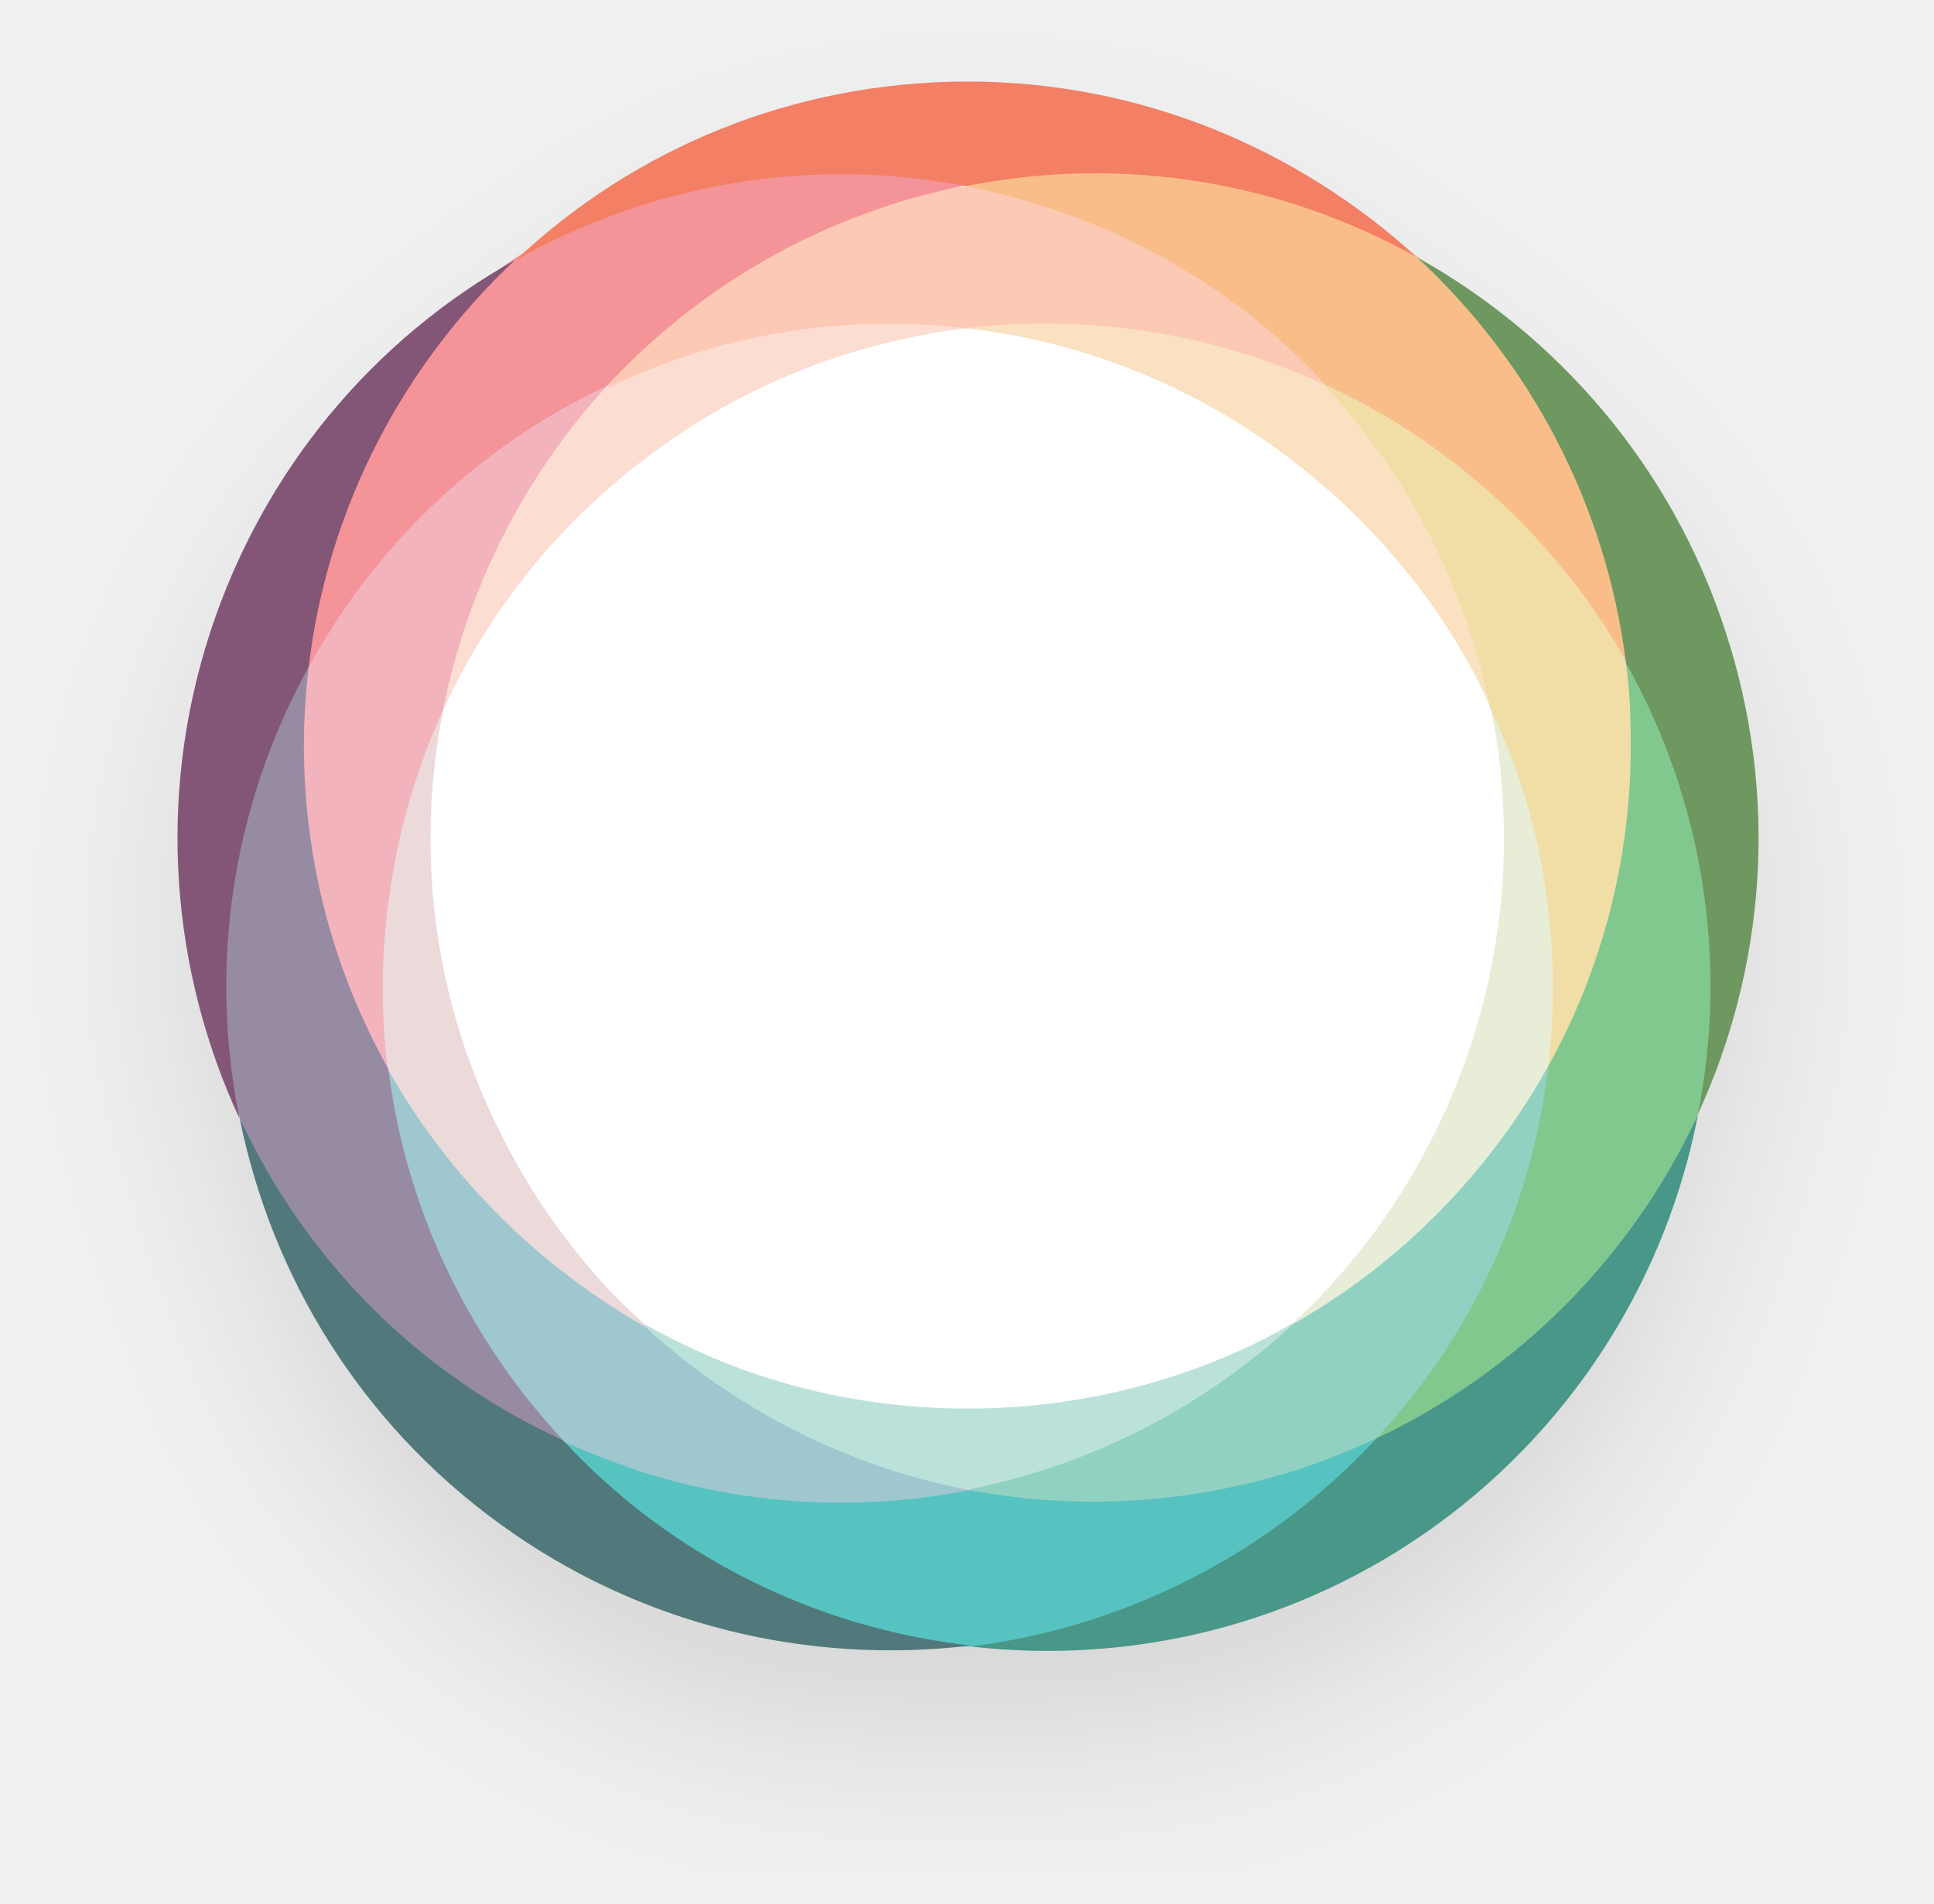
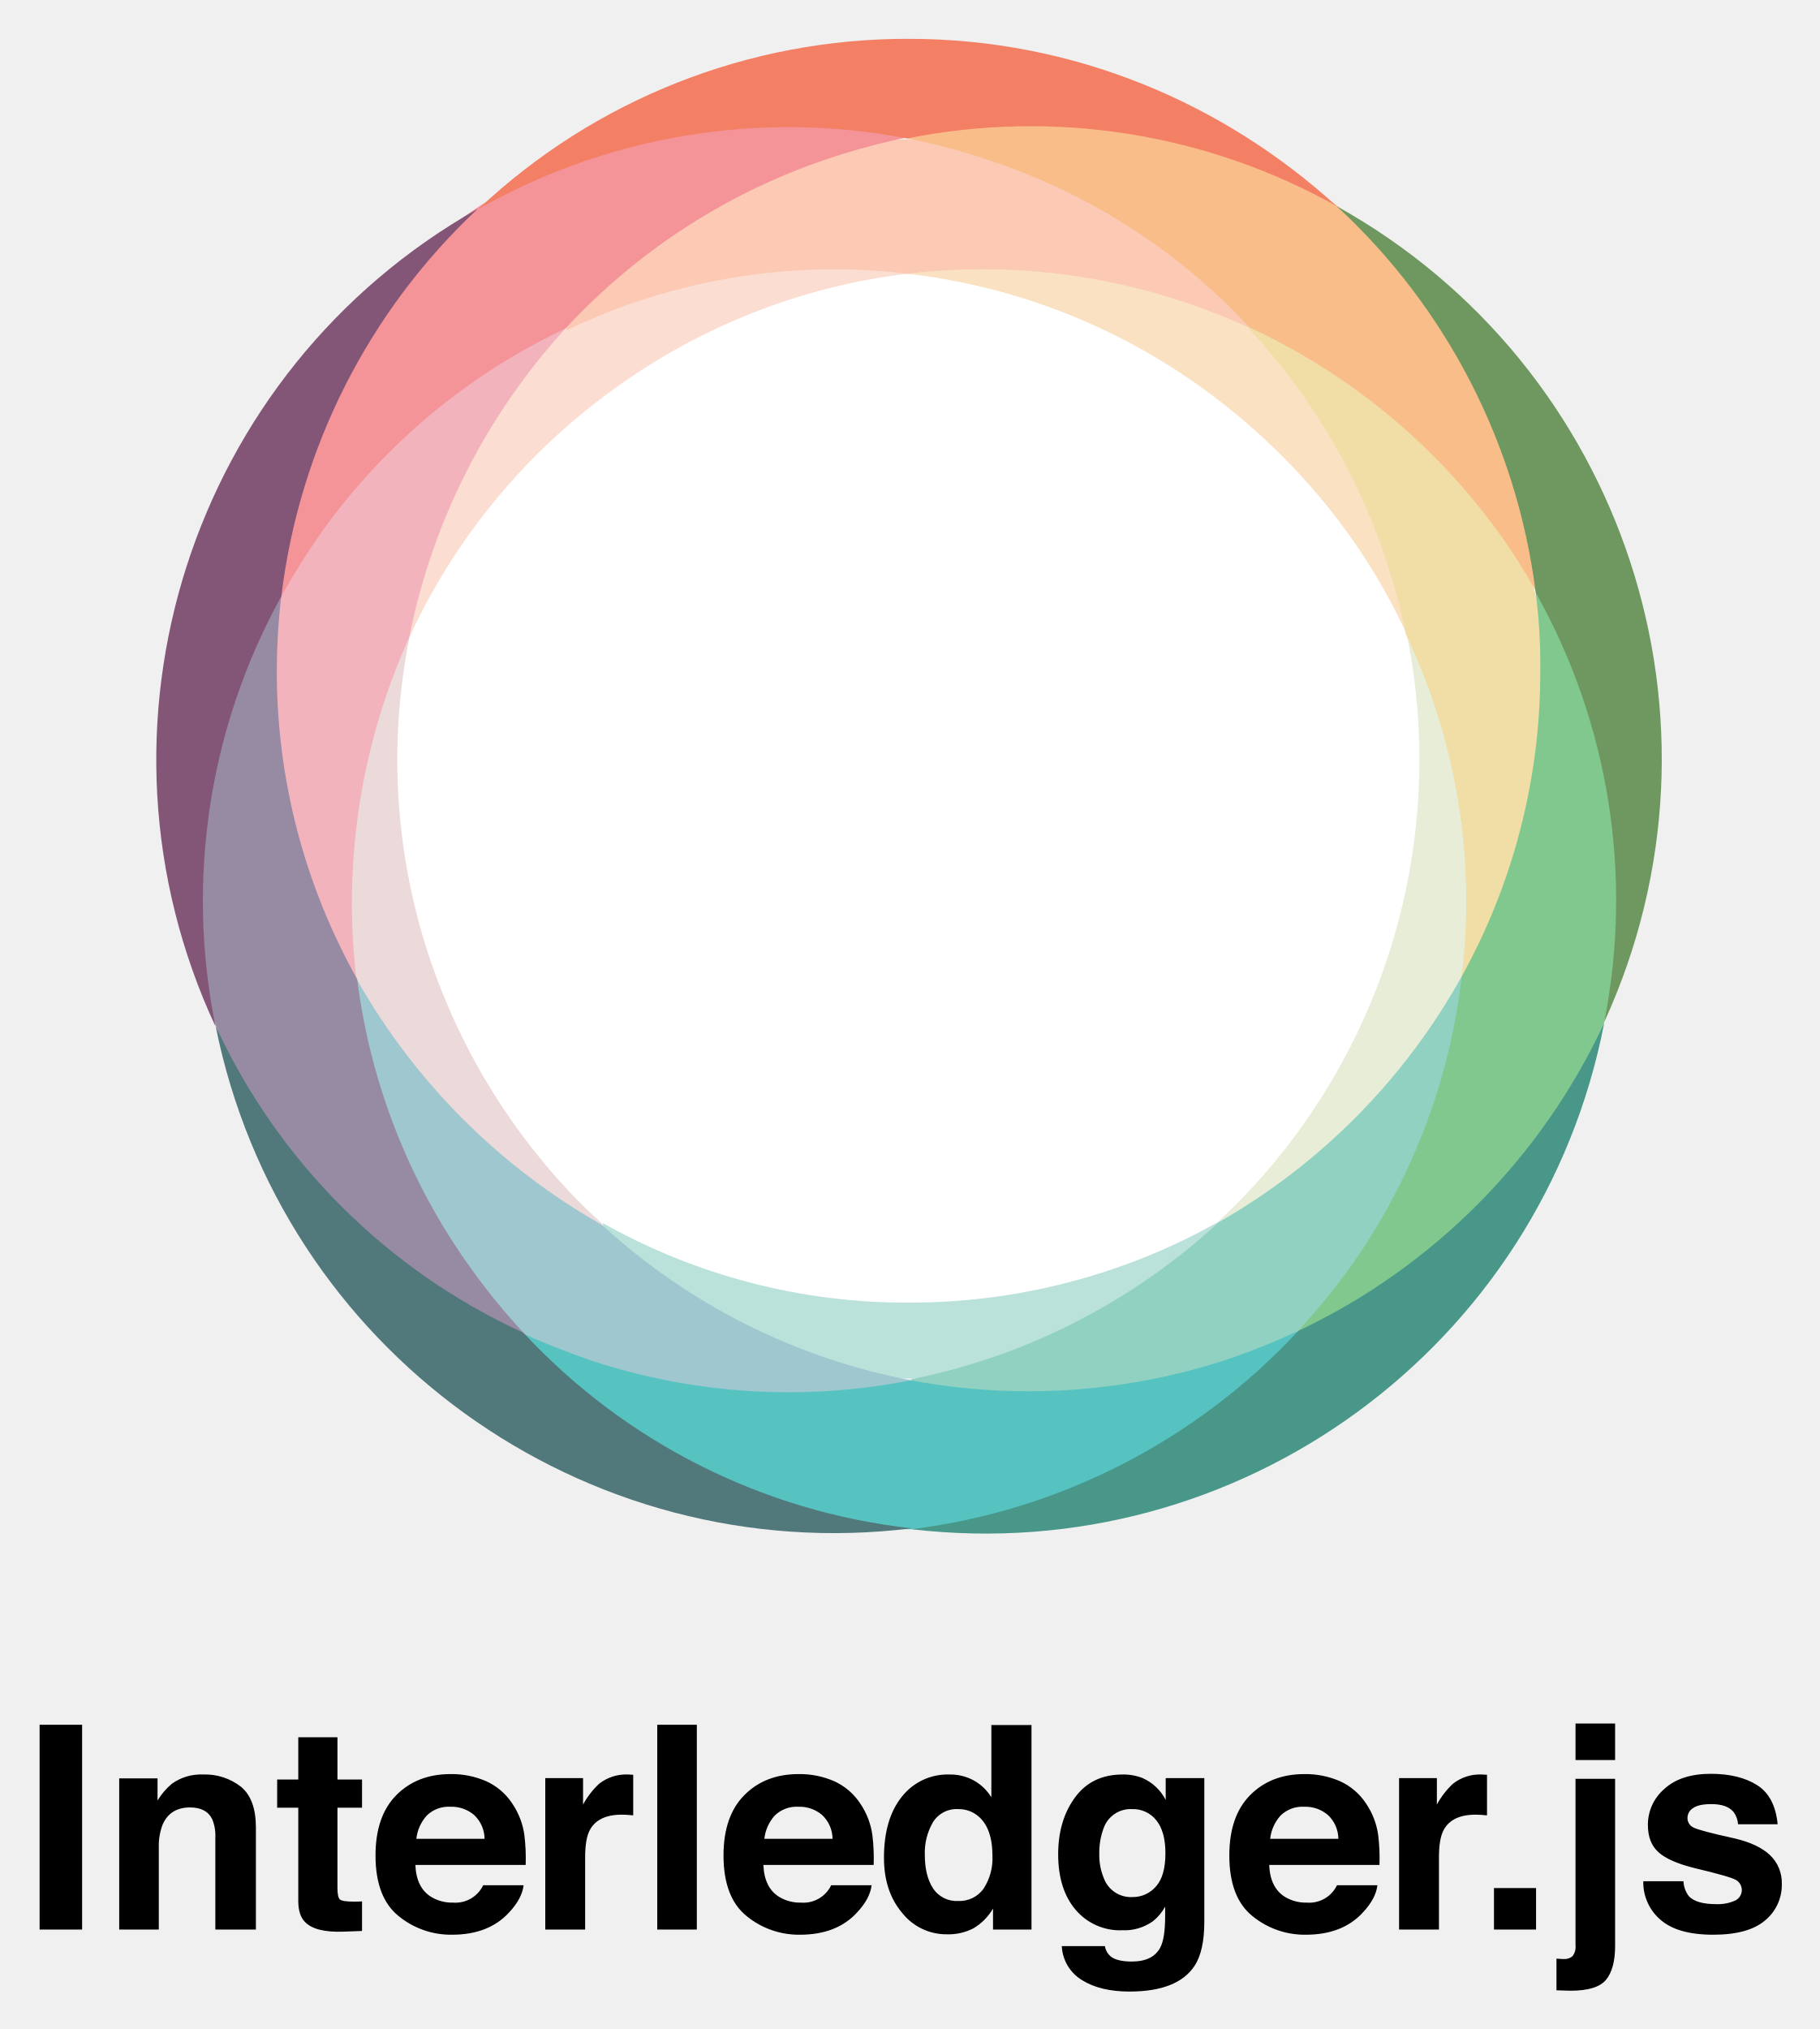
- <svg xmlns="http://www.w3.org/2000/svg" role="img" viewBox="-6.35 -6.35 512.20 504.20">
-   <style>svg {fill:none}</style>
-   <g clip-path="url(#clip0)" transform="translate(-.574 -6.607) scale(2.54098)">
-     <g filter="url(#filter0_d)">
-       <path fill="#fff" d="M153.1 109.9c3.8-11.7 2.3-24.9 0-36.2-4.8-10.3-10.8-21.2-20.6-28.3-10-7.3-22.7-9.8-34.1-11.1-11.3 1.4-23.5 3.3-33.4 10.4-10 7.3-16.3 19-21.1 29.4-2.2 11.2-3.8 24.2 0 35.8 3.8 11.7 12.6 20.6 21.1 28.3 9.9 5.5 21.2 10.9 33.4 10.9 12.3 0 24.1-5.4 34.1-11.1 8.3-7.7 16.9-16.5 20.6-28.1z" />
-       <path fill="#bbe2da" d="M98.6 146.9c-12.2 0-23.6-3.1-33.5-8.7.4 7.8 15.5 17 33.8 17 18.3 0 32.6-11.3 33.7-17.2-10.1 5.7-21.7 8.9-34 8.9z" />
-       <path fill="#ecd9d9" d="M65 138.3c-8.5-7.8-15.1-17.8-19-29.5-3.8-11.6-4.3-23.4-2.1-34.6-6.7 1.6-10.2 24.2-5.7 37.4 4.5 13.2 20.2 29.5 26.8 26.7z" />
-       <path fill="#fcddd1" d="M66.2 47c9.8-7.2 21-11.3 32.2-12.7-5.5-4.8-27.7-1.3-37.4 6.1-9.7 7.4-21 26.8-17.1 33.7C48.7 63.7 56.2 54.2 66.2 47z" />
-       <path fill="#f9e1c1" d="M98.4 34.3c11.4 1.3 22.7 5.5 32.7 12.8 9.8 7.2 17.3 16.4 22 26.7 4.1-7-5.1-25.6-17.3-33.6-12.2-8-34.3-10.2-37.4-5.9z" />
-       <path fill="#e7edd7" d="M153.1 73.8c2.3 11.3 1.8 23.3-2 35-3.8 11.6-10.3 21.5-18.6 29.2 9.5.9 22.6-11.7 26.6-26.9s-.1-36.5-6-37.3z" />
-       <path fill="#9ec7d0" d="M38.2 111.6c-4 5.1 1.1 26.5 18.2 38.7 17.1 12.2 38.7 9.5 42.4 5.1-12.6-2.4-24.3-8.3-33.8-17-11.2-6.4-20.5-15.6-26.8-26.8z" />
-       <path fill="#90d1c2" d="M159.1 111.2c-6.2 11.2-15.5 20.6-26.6 26.9-9.4 8.7-21.1 14.7-33.7 17.2 4.5 5.5 29.1 2.7 42.4-5.3 13.3-8.1 20.5-31.9 17.9-38.8z" />
-       <path fill="#f2b3bc" d="M43.9 74.1c2.5-12.6 8.4-24.3 17.1-33.8C52 37 35.1 52 29.8 69.5c-5.3 17.5-1 37.7 8.3 41.9-1.5-12.6.5-25.6 5.8-37.3z" />
-       <path fill="#fbc9b4" d="M98.4 34.3c12.8-1.5 25.7.5 37.4 5.9 3.8-7.2-20.5-20.6-37.4-20.6s-37 11.7-37.3 20.9c11.6-5.6 24.6-7.7 37.3-6.2z" />
-       <path fill="#f1dda6" d="M159.1 111.2c8.1-1.6 14.1-21.6 8-42s-24.8-31.1-31.4-29c8.8 9.4 14.8 21.1 17.3 33.6 5.6 11.6 7.6 24.6 6.1 37.4z" />
-       <path fill="#978ba4" d="M56.4 150.2c-1.9-2.1-3.8-4.3-5.5-6.7-7.1-9.8-11.3-20.8-12.7-32-5.6-10-8.8-21.5-8.8-33.8 0-2.8.2-5.5.5-8.2-6.5 1.8-14.3 27.8-7.2 47 7.1 19.2 27.6 34.8 33.7 33.7z" />
-       <path fill="#56c3c1" d="M141.2 150c-2.6 1.2-5.3 2.3-8 3.2-11.5 3.7-23.3 4.3-34.4 2.2-11.2 2.2-23.2 1.7-34.8-2.1-2.6-.9-5.2-1.9-7.6-3 3 9.4 18.5 21.4 42.5 21.4s37.9-11.9 42.3-21.7z" />
-       <path fill="#81c88e" d="M167.2 69.2c.4 2.8.5 5.7.5 8.6 0 12.1-3.1 23.5-8.6 33.4-1.3 11.4-5.5 22.6-12.7 32.5-1.6 2.2-3.4 4.3-5.2 6.3 11.1.7 27.5-11.5 33.5-33.8 6-22.3-1.5-44.3-7.5-47z" />
-       <path fill="#f49398" d="M29.9 69.6c1.4-2.5 2.9-4.9 4.6-7.3 7.1-9.8 16.3-17.2 26.5-22 7.8-8.4 17.7-15 29.4-18.8 2.6-.9 5.3-1.5 7.9-2.1-9.4-4.7-32.3-1.9-47 7.7-14.7 9.6-24.1 33.5-21.4 42.5z" />
-       <path fill="#f9bd89" d="M98.4 19.5c2.8.5 5.6 1.3 8.4 2.2 11.5 3.7 21.4 10.2 29.1 18.5 10.4 4.8 19.7 12.2 27 22.1 1.6 2.2 3.1 4.5 4.4 6.9 4.2-8.1-8.6-32.3-21.8-42.3-13.2-10-37.3-11.8-47.1-7.4z" />
-       <path fill="#835677" d="M29.9 69.6c2-16.7 9.9-31.5 21.5-42.4-14.6 8.2-26.2 21.7-31.8 38.9-5.6 17.3-4 35.3 3.1 50.6-3.2-15.7-.9-32.4 7.2-47.1z" />
-       <path fill="#51797c" d="M56.4 150.2c-15.3-7-27-19.1-33.7-33.6 3.3 16.4 12.5 31.7 27.1 42.3 14.7 10.7 32.3 14.7 49.1 12.7-15.9-1.8-31.1-9.1-42.5-21.4z" />
-       <path fill="#489789" d="M141.2 150c-11.4 12.3-26.5 19.7-42.3 21.7 16.6 1.9 34-2.1 48.6-12.7 14.7-10.7 24-26.2 27.2-42.7a69.85 69.85 0 0 1-33.5 33.7z" />
-       <path fill="#6e985f" d="M167.2 69.2a68.75 68.75 0 0 1 7.5 47c7-15.2 8.5-33 2.9-50.2-5.6-17.3-17.5-30.9-32.2-39.1 11.7 10.8 19.7 25.6 21.8 42.3z" />
-       <path fill="#f37f64" d="M98.4 19.5c16.5-3.3 33-.4 47 7.4C133 15.6 116.6 8.6 98.6 8.6c-18.2 0-34.8 7-47.1 18.6 13.8-7.8 30.4-10.9 46.9-7.7z" />
-     </g>
-   </g>
-   <defs id="defs66">
-     <filter id="filter0_d" width="196.792" height="195.556" x=".226" y="2.6" color-interpolation-filters="sRGB" filterUnits="userSpaceOnUse">
-       <feFlood id="feFlood48" flood-opacity="0" result="BackgroundImageFix" />
-       <feColorMatrix id="feColorMatrix50" in="SourceAlpha" type="matrix" values="0 0 0 0 0 0 0 0 0 0 0 0 0 0 0 0 0 0 127 0" />
-       <feOffset id="feOffset52" dy="10" />
-       <feGaussianBlur id="feGaussianBlur54" stdDeviation="8" />
-       <feColorMatrix id="feColorMatrix56" type="matrix" values="0 0 0 0 0 0 0 0 0 0 0 0 0 0 0 0 0 0 0.1 0" />
-       <feBlend id="feBlend58" in2="BackgroundImageFix" mode="normal" result="effect1_dropShadow" />
-       <feBlend id="feBlend60" in="SourceGraphic" in2="effect1_dropShadow" mode="normal" result="shape" />
-     </filter>
-     <clipPath id="clip0">
-       <path id="rect63" fill="#fff" d="M0 0h197v195H0z" />
+ <svg xmlns="http://www.w3.org/2000/svg" role="img" viewBox="-2.85 -4.85 506.20 564.20">
+   <defs>
+     <clipPath id="a">
+       <path fill="none" d="M-.574-15.903H500v495.492H-.574z" />
    </clipPath>
  </defs>
+   <g clip-path="url(#a)">
+     <path fill="#fff" d="M388.45 263.35c9.657-29.729 5.845-63.27 0-91.983-12.196-26.172-27.442-53.869-52.343-71.91-25.41-18.549-57.68-24.901-86.648-28.204-28.713 3.557-59.713 8.385-84.869 26.426-25.41 18.549-41.418 48.278-53.615 74.705-5.59 28.459-9.655 61.491 0 90.967 9.656 29.73 32.017 52.344 53.615 71.91 25.156 13.975 53.87 27.696 84.87 27.696 31.253 0 61.237-13.72 86.647-28.205 21.09-19.565 42.942-41.926 52.344-71.401z" />
+     <path fill="#bbe2da" d="M249.967 357.367a171.962 171.962 0 0 1-85.123-22.106c1.017 19.82 39.386 43.196 85.886 43.196s82.836-28.713 85.63-43.705a175.178 175.178 0 0 1-86.393 22.615z" />
+     <path fill="#ecd9d9" d="M164.59 335.515a177.22 177.22 0 0 1-48.278-74.96 173.42 173.42 0 0 1-5.337-87.917c-17.024 4.065-25.918 61.492-14.483 95.033s51.328 74.959 68.098 67.844z" />
+     <path fill="#fcddd1" d="M167.64 103.523a174.497 174.497 0 0 1 81.82-32.27c-13.976-12.197-70.386-3.304-95.034 15.5s-53.36 68.098-43.45 85.63a175.305 175.305 0 0 1 56.663-68.86z" />
+     <path fill="#f9e1c1" d="M249.46 71.252a174.138 174.138 0 0 1 83.09 32.525c24.9 18.295 43.958 41.672 55.9 67.844 10.419-17.787-12.958-65.049-43.958-85.377s-87.156-25.918-95.033-14.992z" />
+     <path fill="#e7edd7" d="M388.45 171.621a175.444 175.444 0 0 1-52.343 163.131c24.139 2.287 57.426-29.729 67.59-68.352s-.254-92.746-15.246-94.779z" />
+     <path fill="#9ec7d0" d="M96.492 267.67c-10.164 12.96 2.795 67.337 46.246 98.337s98.336 24.139 107.737 12.959a176.027 176.027 0 0 1-85.885-43.197 180.655 180.655 0 0 1-68.098-68.099z" />
+     <path fill="#90d1c2" d="M403.697 266.654a178.232 178.232 0 0 1-67.59 68.353 177.108 177.108 0 0 1-85.632 43.704c11.435 13.976 73.943 6.861 107.738-13.467 33.795-20.582 52.09-81.057 45.484-98.59z" />
+     <path fill="#f2b3bc" d="M110.975 172.384a178.628 178.628 0 0 1 43.451-85.886c-22.869-8.385-65.811 29.73-79.278 74.197s-2.541 95.795 21.09 106.467a179.263 179.263 0 0 1 14.737-94.778z" />
+     <path fill="#fbc9b4" d="M249.46 71.252a177.11 177.11 0 0 1 95.032 14.992c9.656-18.295-52.09-52.344-95.033-52.344s-94.016 29.73-94.779 53.107a171.982 171.982 0 0 1 94.78-15.755z" />
+     <path fill="#f1dda6" d="M403.697 266.654c20.582-4.065 35.828-54.885 20.328-106.721s-63.017-79.025-79.787-73.689a175.662 175.662 0 0 1 43.959 85.377 172.342 172.342 0 0 1 15.5 95.033z" />
+     <path fill="#978ba4" d="M142.738 365.752a184.663 184.663 0 0 1-13.976-17.024 175.382 175.382 0 0 1-32.27-81.312 175.046 175.046 0 0 1-22.36-85.885 187.23 187.23 0 0 1 1.27-20.836c-16.517 4.574-36.336 70.64-18.295 119.426s70.13 88.427 85.63 85.631z" />
+     <path fill="#56c3c1" d="M358.213 365.244a199.34 199.34 0 0 1-20.328 8.131 177.34 177.34 0 0 1-87.41 5.59 175.383 175.383 0 0 1-88.426-5.336c-6.606-2.286-13.213-4.827-19.311-7.623 7.623 23.886 47.008 54.377 107.992 54.377s96.303-30.237 107.483-55.139z" />
+     <path fill="#81c88e" d="M424.279 159.933a155.337 155.337 0 0 1 1.27 21.852 174.25 174.25 0 0 1-21.852 84.87 173.536 173.536 0 0 1-32.27 82.581 200.878 200.878 0 0 1-13.214 16.008c28.205 1.779 69.877-29.221 85.123-85.885s-3.811-112.566-19.057-119.426z" />
+     <path fill="#f49398" d="M75.402 160.95A205.455 205.455 0 0 1 87.09 142.4a175.148 175.148 0 0 1 67.336-55.902 175.386 175.386 0 0 1 74.705-47.77 195.331 195.331 0 0 1 20.074-5.336c-23.885-11.943-82.074-4.828-119.426 19.565S68.54 138.08 75.402 160.95z" />
+     <path fill="#f9bd89" d="M249.46 33.646a165.214 165.214 0 0 1 21.343 5.59 172.883 172.883 0 0 1 73.943 47.008 177.234 177.234 0 0 1 68.607 56.156 157.518 157.518 0 0 1 11.18 17.533c10.672-20.582-21.853-82.074-55.394-107.484s-94.778-29.983-119.68-18.803z" />
+     <path fill="#835677" d="M75.402 160.95a176.44 176.44 0 0 1 54.63-107.738A175.846 175.846 0 0 0 57.108 280.63a175.22 175.22 0 0 1 18.295-119.68z" />
+     <path fill="#51797c" d="M142.738 365.752a173.905 173.905 0 0 1-85.631-85.377A175.554 175.554 0 0 0 250.73 420.13a173.609 173.609 0 0 1-107.992-54.377z" />
+     <path fill="#489789" d="M358.213 365.244a176.64 176.64 0 0 1-107.483 55.14 175.369 175.369 0 0 0 192.606-140.77 177.487 177.487 0 0 1-85.123 85.63z" />
+     <path fill="#6e985f" d="M424.279 159.933a174.69 174.69 0 0 1 19.057 119.426 175.812 175.812 0 0 0-74.45-226.91 176.026 176.026 0 0 1 55.393 107.484z" />
+     <path fill="#f37f64" d="M249.46 33.646a174.265 174.265 0 0 1 119.425 18.803c-31.508-28.713-73.18-46.5-118.918-46.5a173.763 173.763 0 0 0-119.68 47.263 174.784 174.784 0 0 1 119.172-19.566z" />
+   </g>
+   <path d="M19.988 531.703H8.165V474.75h11.823zm44.201-39.701q4.136 3.42 4.136 11.34v28.361H57.043v-25.617a11.766 11.766 0 0 0-.882-5.1q-1.612-3.245-6.137-3.246-5.562 0-7.633 4.752a16.427 16.427 0 0 0-1.074 6.414v22.797H30.305v-42.038H40.97v6.143a18.669 18.669 0 0 1 4.002-4.675 13.863 13.863 0 0 1 8.58-2.55 16.145 16.145 0 0 1 10.638 3.419zm10.048 5.815v-7.843h5.873v-11.746h10.896v11.746h6.839v7.843h-6.84v22.256q0 2.589.658 3.226.656.638 4.018.638.502 0 1.063-.019.56-.019 1.1-.059v8.23l-5.216.193q-7.804.271-10.664-2.704-1.854-1.892-1.854-5.835v-25.926zm58.123-7.377a17.132 17.132 0 0 1 7.278 6.23 20.69 20.69 0 0 1 3.355 8.708 53.778 53.778 0 0 1 .363 8.358h-30.674q.256 6.337 4.404 8.887a11.181 11.181 0 0 0 6.072 1.584 8.552 8.552 0 0 0 8.38-4.83h11.243q-.444 3.748-4.082 7.612-5.66 6.144-15.845 6.144a22.96 22.96 0 0 1-14.834-5.182q-6.427-5.182-6.427-16.861 0-10.944 5.802-16.783 5.801-5.84 15.06-5.84a23.98 23.98 0 0 1 9.905 1.973zm-16.474 9.513a11.44 11.44 0 0 0-2.933 6.52h18.97a9.188 9.188 0 0 0-2.932-6.656 9.651 9.651 0 0 0-6.532-2.27 8.735 8.735 0 0 0-6.573 2.406zm56.434-11.351q.212.02.947.058v11.282q-1.043-.115-1.855-.154-.811-.038-1.314-.039-6.646 0-8.925 4.328-1.275 2.433-1.275 7.495v20.131h-11.09v-42.116h10.51v7.342a23.282 23.282 0 0 1 4.444-5.757 12.097 12.097 0 0 1 8.036-2.589c.206 0 .38.006.522.019zm18.643 43.101h-11.012V474.75h11.012zm38.186-41.263a17.132 17.132 0 0 1 7.278 6.23 20.69 20.69 0 0 1 3.355 8.708 53.778 53.778 0 0 1 .363 8.358h-30.674q.257 6.337 4.404 8.887a11.181 11.181 0 0 0 6.072 1.584 8.552 8.552 0 0 0 8.38-4.83h11.243q-.444 3.748-4.082 7.612-5.66 6.144-15.845 6.144a22.96 22.96 0 0 1-14.834-5.182q-6.427-5.182-6.427-16.861 0-10.944 5.802-16.783 5.801-5.84 15.06-5.84a23.98 23.98 0 0 1 9.905 1.973zm-16.474 9.513a11.44 11.44 0 0 0-2.933 6.52h18.97a9.188 9.188 0 0 0-2.932-6.656 9.651 9.651 0 0 0-6.531-2.27 8.735 8.735 0 0 0-6.574 2.406zm55.372-9.689a13.387 13.387 0 0 1 4.83 4.655v-20.092h11.166v56.876H273.34v-5.834a15.518 15.518 0 0 1-5.371 5.447 15.07 15.07 0 0 1-7.496 1.7 15.645 15.645 0 0 1-12.421-5.97q-5.043-5.968-5.043-15.318 0-10.782 4.966-16.963a16.15 16.15 0 0 1 13.271-6.182 13.58 13.58 0 0 1 6.8 1.68zm2.705 30.003a15.362 15.362 0 0 0 2.434-9.003q0-7.727-3.903-11.051a8.406 8.406 0 0 0-5.564-2.009 7.735 7.735 0 0 0-7.09 3.65 16.911 16.911 0 0 0-2.26 9.062q0 5.834 2.299 9.331a7.776 7.776 0 0 0 6.975 3.496 8.134 8.134 0 0 0 7.109-3.476zm44.133-30.718a13.222 13.222 0 0 1 6.482 6.104v-6.066h10.741v39.952q0 8.152-2.743 12.287-4.714 7.11-18.082 7.11-8.077 0-13.176-3.168a11.69 11.69 0 0 1-5.641-9.467h11.977a4.962 4.962 0 0 0 1.507 2.782q1.777 1.507 5.99 1.507 5.95 0 7.96-3.98 1.312-2.55 1.313-8.578v-2.704a13.433 13.433 0 0 1-3.4 4.057 13.67 13.67 0 0 1-8.54 2.511 16.157 16.157 0 0 1-12.962-5.699q-4.85-5.7-4.85-15.436 0-9.388 4.67-15.783 4.668-6.394 13.235-6.395a14.486 14.486 0 0 1 5.519.966zm3.75 30.195q2.656-2.916 2.655-9.292 0-5.988-2.52-9.119a8.223 8.223 0 0 0-6.752-3.129 7.957 7.957 0 0 0-7.965 5.447 19.4 19.4 0 0 0-1.155 7.149 16.382 16.382 0 0 0 1.23 6.53 8.026 8.026 0 0 0 8.005 5.332 8.454 8.454 0 0 0 6.502-2.918zm51.196-29.304a17.136 17.136 0 0 1 7.278 6.23 20.71 20.71 0 0 1 3.356 8.708 53.85 53.85 0 0 1 .362 8.358h-30.674q.257 6.337 4.405 8.887a11.18 11.18 0 0 0 6.07 1.584 8.553 8.553 0 0 0 8.382-4.83h11.243q-.445 3.748-4.083 7.612-5.659 6.144-15.845 6.144a22.962 22.962 0 0 1-14.835-5.182q-6.426-5.182-6.426-16.861 0-10.944 5.802-16.783 5.801-5.84 15.06-5.84a23.979 23.979 0 0 1 9.905 1.973zm-16.474 9.513a11.44 11.44 0 0 0-2.933 6.52h18.972a9.19 9.19 0 0 0-2.934-6.656 9.65 9.65 0 0 0-6.531-2.27 8.734 8.734 0 0 0-6.574 2.406zm56.434-11.351q.212.02.947.058v11.282q-1.044-.115-1.855-.154-.81-.038-1.314-.039-6.646 0-8.924 4.328-1.276 2.433-1.276 7.495v20.131H386.28v-42.116h10.51v7.342a23.294 23.294 0 0 1 4.442-5.757 12.097 12.097 0 0 1 8.038-2.589c.206 0 .38.006.521.019zm2.879 31.548h11.708v11.553H412.67zm17.387 19.628q.927.078 1.313.097c.258.013.49.02.696.02a3.432 3.432 0 0 0 2.454-.792 4.26 4.26 0 0 0 .83-3.073v-46.25h11.012v46.444q0 6.375-2.511 9.427-2.513 3.053-9.853 3.053-.502 0-1.487-.039-.986-.038-2.454-.077zm16.305-55.214h-11.011v-10.162h11.011zm19.01 33.693a7.335 7.335 0 0 0 1.515 4.173q2.056 2.203 7.61 2.202a11.639 11.639 0 0 0 5.182-.966 3.235 3.235 0 0 0 .374-5.718q-1.549-.965-11.52-3.323-7.18-1.777-10.116-4.443-2.936-2.628-2.937-7.574a13.121 13.121 0 0 1 4.59-10.026q4.587-4.192 12.912-4.192 7.9 0 12.875 3.148 4.975 3.151 5.712 10.877h-11.011a6.51 6.51 0 0 0-1.202-3.361q-1.822-2.24-6.199-2.241-3.603 0-5.134 1.12a3.221 3.221 0 0 0-1.53 2.628 2.873 2.873 0 0 0 1.627 2.743q1.628.889 11.498 3.052 6.58 1.546 9.864 4.675a10.615 10.615 0 0 1 3.247 7.921 12.787 12.787 0 0 1-4.666 10.22q-4.666 3.96-14.421 3.96-9.951 0-14.694-4.192a13.626 13.626 0 0 1-4.742-10.683z" />
</svg>
